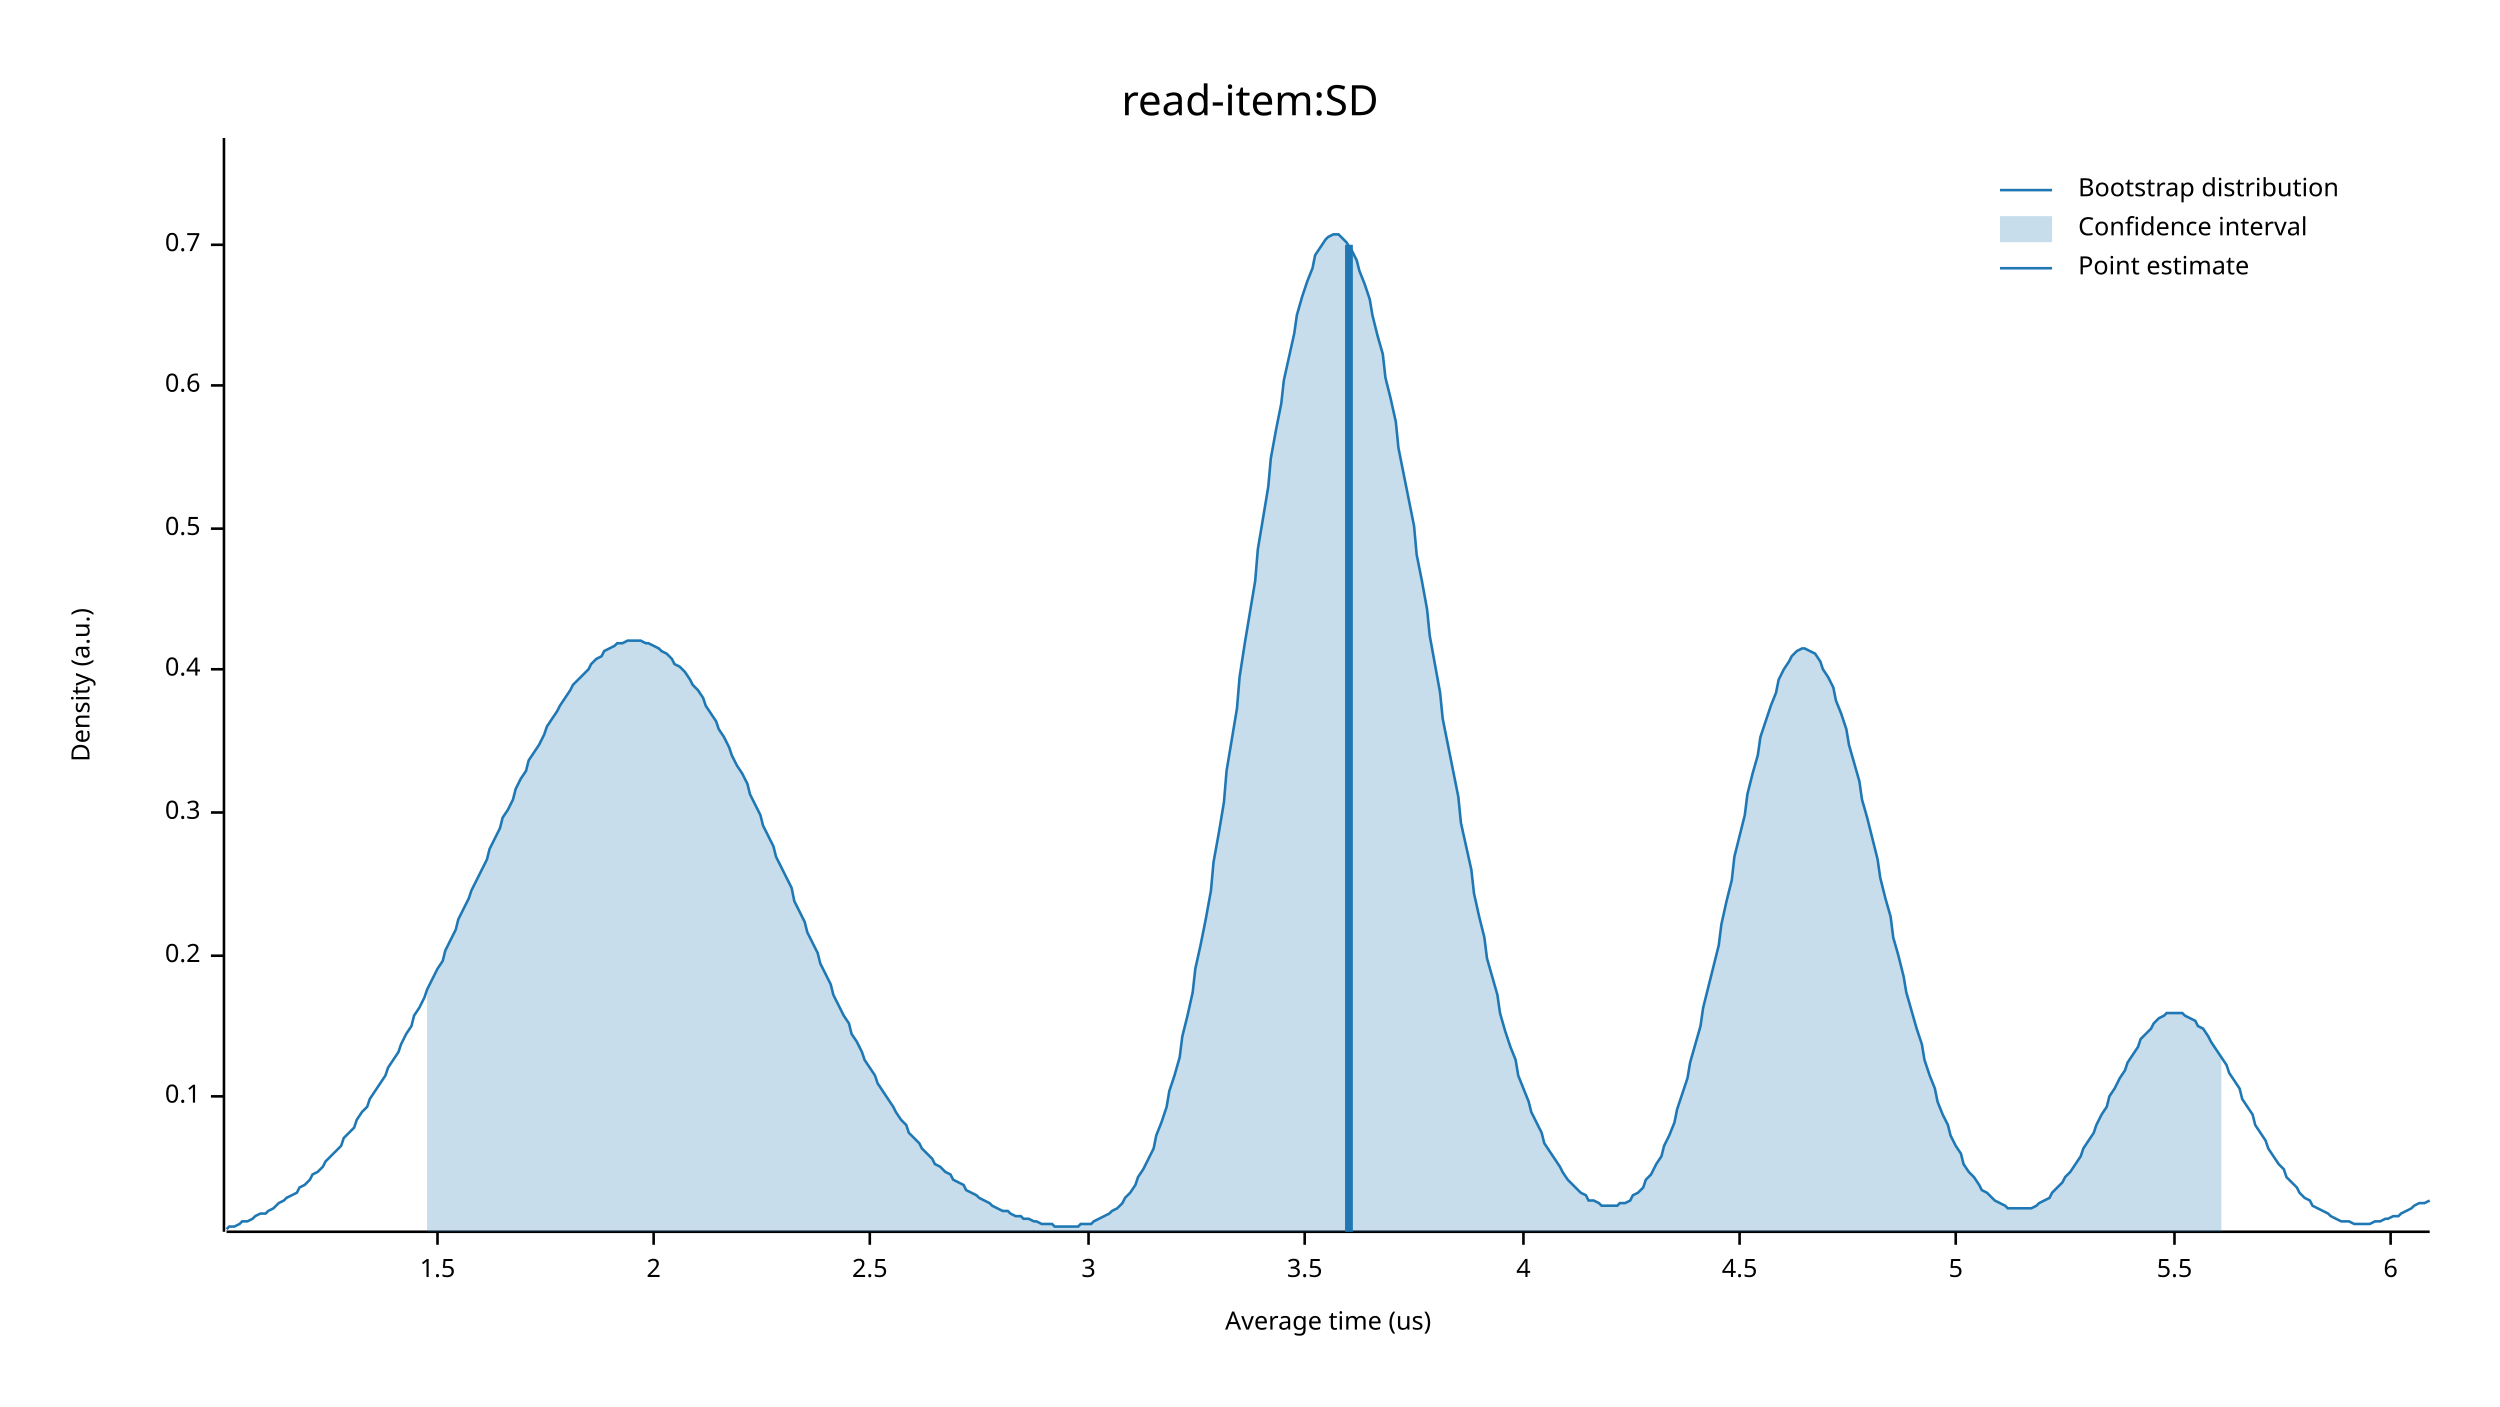
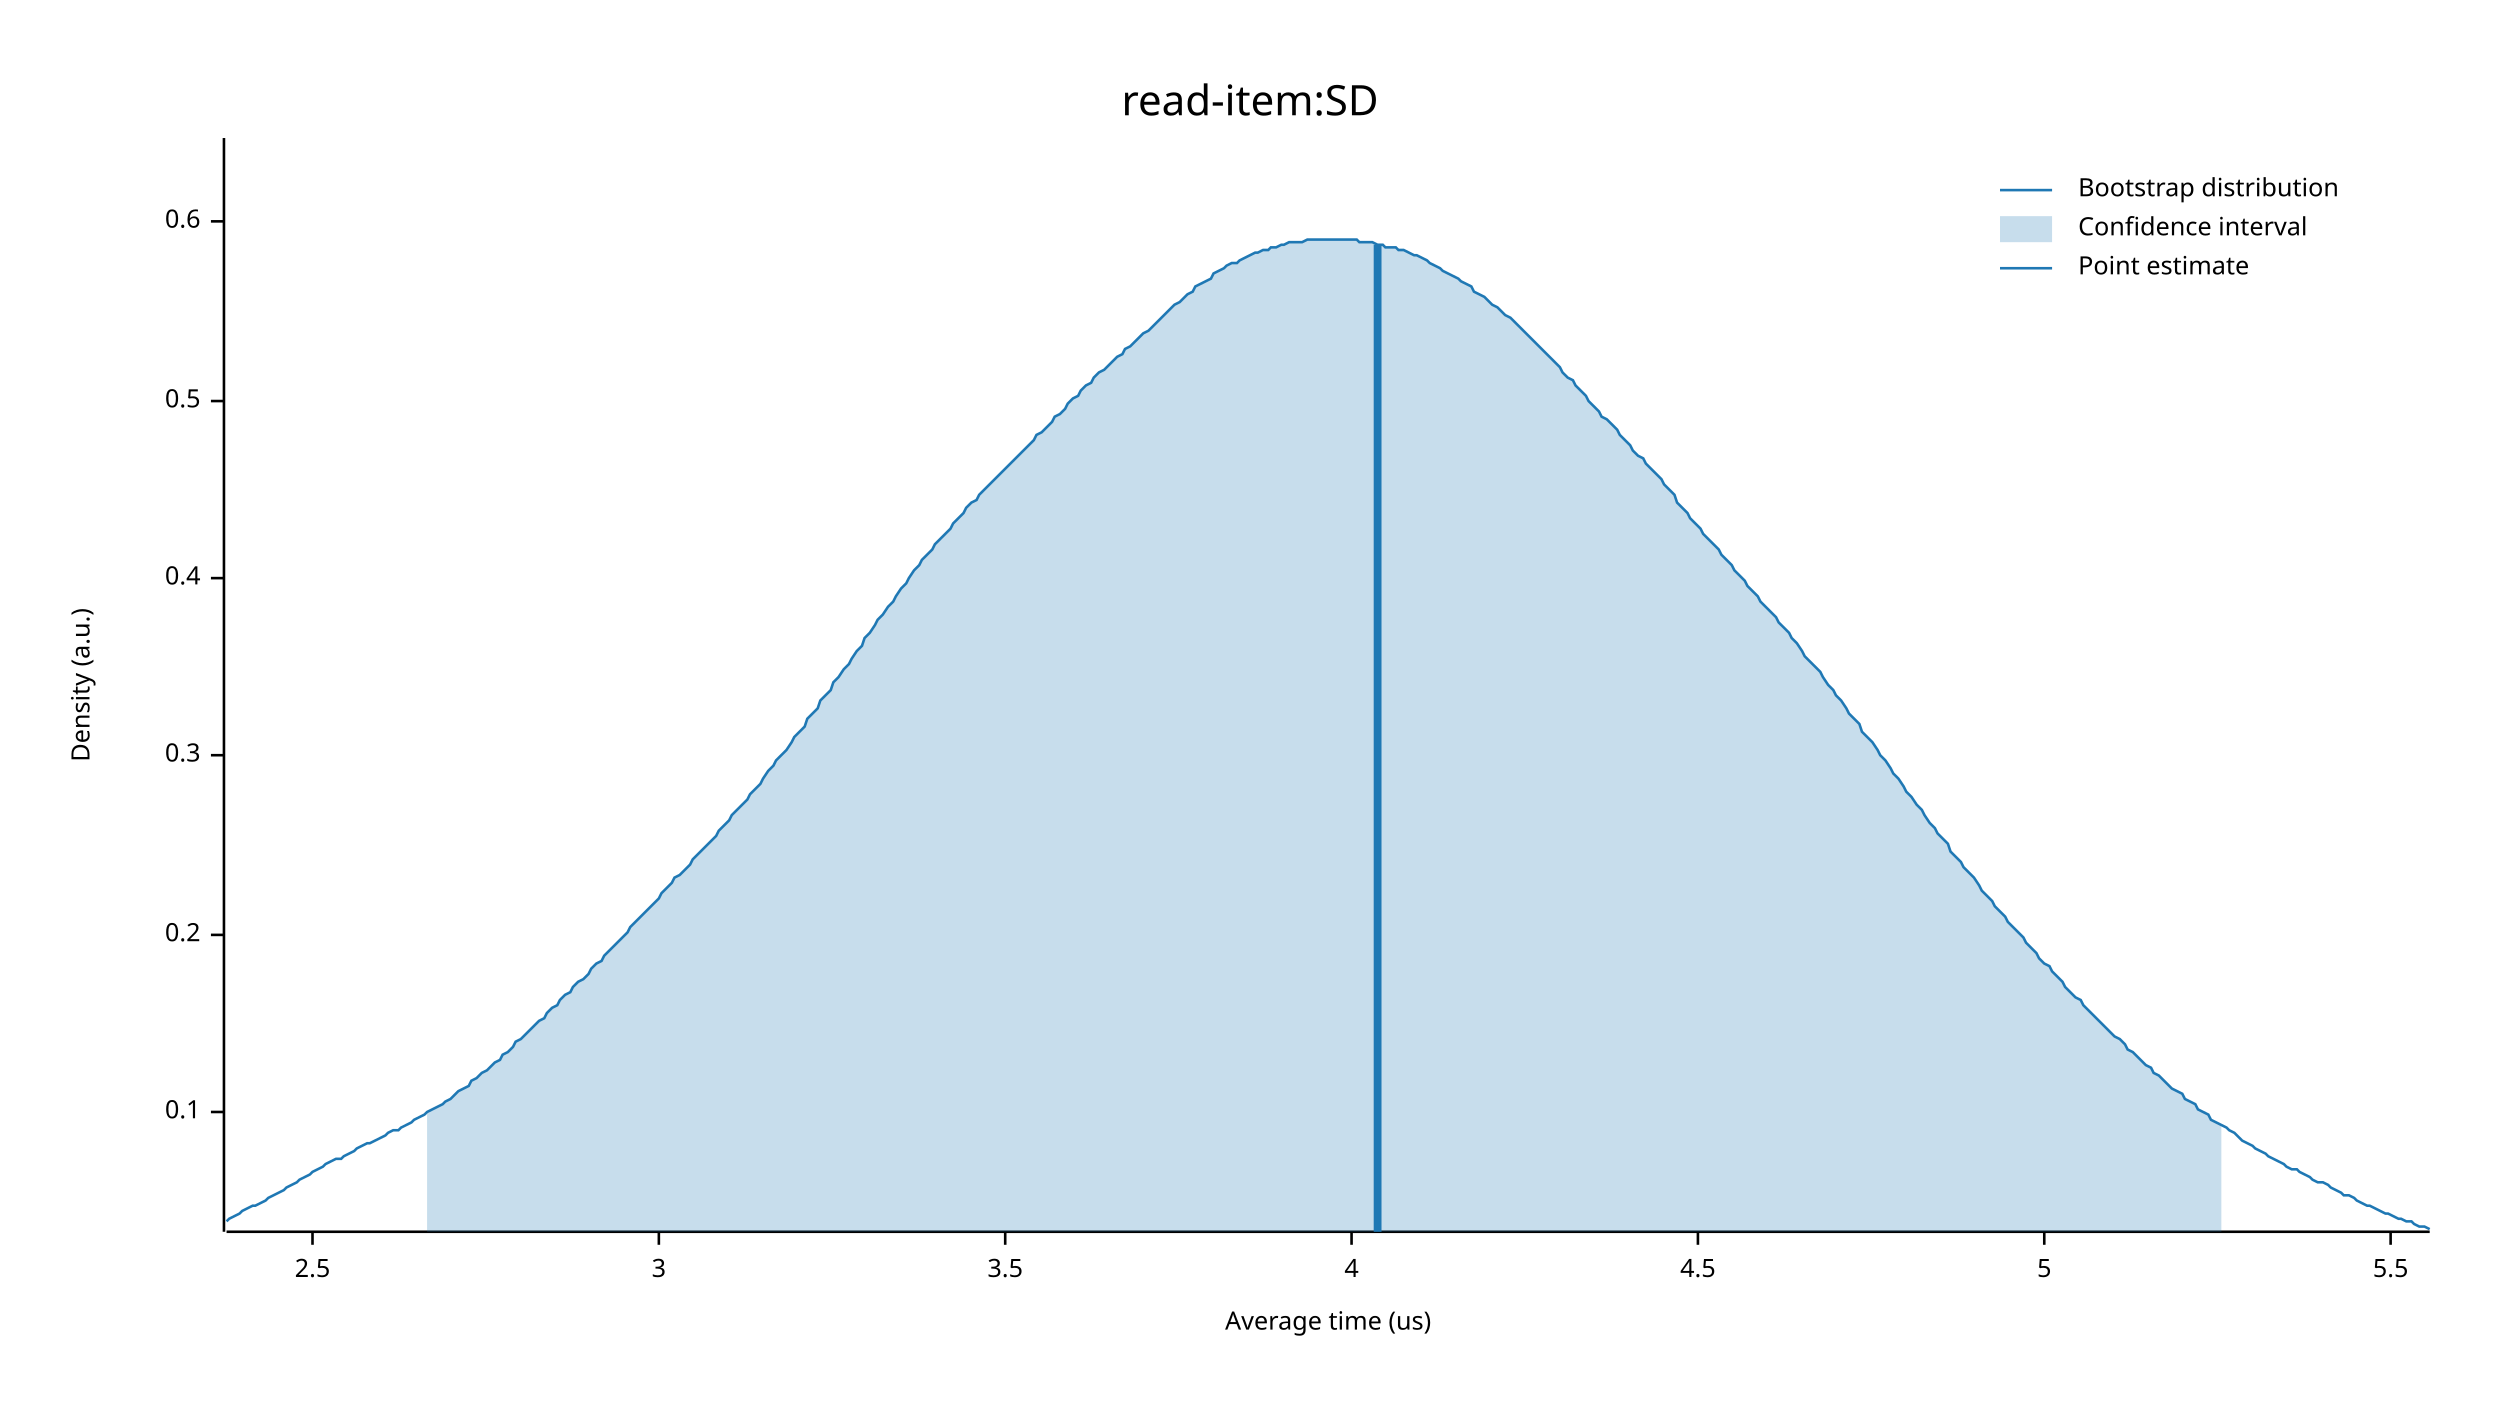
<svg xmlns="http://www.w3.org/2000/svg" width="960" height="540" viewBox="0 0 960 540">
  <text x="480" y="32" dy="0.76em" text-anchor="middle" font-family="sans-serif" font-size="16.129" opacity="1" fill="#000000">
read-item:SD
</text>
  <text x="27" y="263" dy="0.76em" text-anchor="middle" font-family="sans-serif" font-size="9.677" opacity="1" fill="#000000" transform="rotate(270, 27, 263)">
Density (a.u.)
</text>
  <text x="510" y="513" dy="-0.5ex" text-anchor="middle" font-family="sans-serif" font-size="9.677" opacity="1" fill="#000000">
Average time (us)
</text>
  <polyline fill="none" opacity="1" stroke="#000000" stroke-width="1" points="86,53 86,473 " />
-   <text x="77" y="421" dy="0.5ex" text-anchor="end" font-family="sans-serif" font-size="9.677" opacity="1" fill="#000000">
+   <text x="77" y="427" dy="0.5ex" text-anchor="end" font-family="sans-serif" font-size="9.677" opacity="1" fill="#000000">
0.1
</text>
-   <polyline fill="none" opacity="1" stroke="#000000" stroke-width="1" points="81,421 86,421 " />
-   <text x="77" y="367" dy="0.5ex" text-anchor="end" font-family="sans-serif" font-size="9.677" opacity="1" fill="#000000">
+   <polyline fill="none" opacity="1" stroke="#000000" stroke-width="1" points="81,427 86,427 " />
+   <text x="77" y="359" dy="0.5ex" text-anchor="end" font-family="sans-serif" font-size="9.677" opacity="1" fill="#000000">
0.2
</text>
-   <polyline fill="none" opacity="1" stroke="#000000" stroke-width="1" points="81,367 86,367 " />
-   <text x="77" y="312" dy="0.5ex" text-anchor="end" font-family="sans-serif" font-size="9.677" opacity="1" fill="#000000">
+   <polyline fill="none" opacity="1" stroke="#000000" stroke-width="1" points="81,359 86,359 " />
+   <text x="77" y="290" dy="0.5ex" text-anchor="end" font-family="sans-serif" font-size="9.677" opacity="1" fill="#000000">
0.3
</text>
-   <polyline fill="none" opacity="1" stroke="#000000" stroke-width="1" points="81,312 86,312 " />
-   <text x="77" y="257" dy="0.5ex" text-anchor="end" font-family="sans-serif" font-size="9.677" opacity="1" fill="#000000">
+   <polyline fill="none" opacity="1" stroke="#000000" stroke-width="1" points="81,290 86,290 " />
+   <text x="77" y="222" dy="0.5ex" text-anchor="end" font-family="sans-serif" font-size="9.677" opacity="1" fill="#000000">
0.4
</text>
-   <polyline fill="none" opacity="1" stroke="#000000" stroke-width="1" points="81,257 86,257 " />
-   <text x="77" y="203" dy="0.5ex" text-anchor="end" font-family="sans-serif" font-size="9.677" opacity="1" fill="#000000">
+   <polyline fill="none" opacity="1" stroke="#000000" stroke-width="1" points="81,222 86,222 " />
+   <text x="77" y="154" dy="0.5ex" text-anchor="end" font-family="sans-serif" font-size="9.677" opacity="1" fill="#000000">
0.5
</text>
-   <polyline fill="none" opacity="1" stroke="#000000" stroke-width="1" points="81,203 86,203 " />
-   <text x="77" y="148" dy="0.5ex" text-anchor="end" font-family="sans-serif" font-size="9.677" opacity="1" fill="#000000">
+   <polyline fill="none" opacity="1" stroke="#000000" stroke-width="1" points="81,154 86,154 " />
+   <text x="77" y="85" dy="0.5ex" text-anchor="end" font-family="sans-serif" font-size="9.677" opacity="1" fill="#000000">
0.6
</text>
-   <polyline fill="none" opacity="1" stroke="#000000" stroke-width="1" points="81,148 86,148 " />
-   <text x="77" y="94" dy="0.5ex" text-anchor="end" font-family="sans-serif" font-size="9.677" opacity="1" fill="#000000">
- 0.7
- </text>
-   <polyline fill="none" opacity="1" stroke="#000000" stroke-width="1" points="81,94 86,94 " />
+   <polyline fill="none" opacity="1" stroke="#000000" stroke-width="1" points="81,85 86,85 " />
  <polyline fill="none" opacity="1" stroke="#000000" stroke-width="1" points="87,473 933,473 " />
-   <text x="168" y="483" dy="0.76em" text-anchor="middle" font-family="sans-serif" font-size="9.677" opacity="1" fill="#000000">
- 1.5
- </text>
-   <polyline fill="none" opacity="1" stroke="#000000" stroke-width="1" points="168,473 168,478 " />
-   <text x="251" y="483" dy="0.76em" text-anchor="middle" font-family="sans-serif" font-size="9.677" opacity="1" fill="#000000">
- 2
- </text>
-   <polyline fill="none" opacity="1" stroke="#000000" stroke-width="1" points="251,473 251,478 " />
-   <text x="334" y="483" dy="0.76em" text-anchor="middle" font-family="sans-serif" font-size="9.677" opacity="1" fill="#000000">
+   <text x="120" y="483" dy="0.76em" text-anchor="middle" font-family="sans-serif" font-size="9.677" opacity="1" fill="#000000">
2.5
</text>
-   <polyline fill="none" opacity="1" stroke="#000000" stroke-width="1" points="334,473 334,478 " />
-   <text x="418" y="483" dy="0.76em" text-anchor="middle" font-family="sans-serif" font-size="9.677" opacity="1" fill="#000000">
+   <polyline fill="none" opacity="1" stroke="#000000" stroke-width="1" points="120,473 120,478 " />
+   <text x="253" y="483" dy="0.76em" text-anchor="middle" font-family="sans-serif" font-size="9.677" opacity="1" fill="#000000">
3
</text>
-   <polyline fill="none" opacity="1" stroke="#000000" stroke-width="1" points="418,473 418,478 " />
-   <text x="501" y="483" dy="0.76em" text-anchor="middle" font-family="sans-serif" font-size="9.677" opacity="1" fill="#000000">
+   <polyline fill="none" opacity="1" stroke="#000000" stroke-width="1" points="253,473 253,478 " />
+   <text x="386" y="483" dy="0.76em" text-anchor="middle" font-family="sans-serif" font-size="9.677" opacity="1" fill="#000000">
3.5
</text>
-   <polyline fill="none" opacity="1" stroke="#000000" stroke-width="1" points="501,473 501,478 " />
-   <text x="585" y="483" dy="0.76em" text-anchor="middle" font-family="sans-serif" font-size="9.677" opacity="1" fill="#000000">
+   <polyline fill="none" opacity="1" stroke="#000000" stroke-width="1" points="386,473 386,478 " />
+   <text x="519" y="483" dy="0.76em" text-anchor="middle" font-family="sans-serif" font-size="9.677" opacity="1" fill="#000000">
4
</text>
-   <polyline fill="none" opacity="1" stroke="#000000" stroke-width="1" points="585,473 585,478 " />
-   <text x="668" y="483" dy="0.76em" text-anchor="middle" font-family="sans-serif" font-size="9.677" opacity="1" fill="#000000">
+   <polyline fill="none" opacity="1" stroke="#000000" stroke-width="1" points="519,473 519,478 " />
+   <text x="652" y="483" dy="0.76em" text-anchor="middle" font-family="sans-serif" font-size="9.677" opacity="1" fill="#000000">
4.5
</text>
-   <polyline fill="none" opacity="1" stroke="#000000" stroke-width="1" points="668,473 668,478 " />
-   <text x="751" y="483" dy="0.76em" text-anchor="middle" font-family="sans-serif" font-size="9.677" opacity="1" fill="#000000">
+   <polyline fill="none" opacity="1" stroke="#000000" stroke-width="1" points="652,473 652,478 " />
+   <text x="785" y="483" dy="0.76em" text-anchor="middle" font-family="sans-serif" font-size="9.677" opacity="1" fill="#000000">
5
</text>
-   <polyline fill="none" opacity="1" stroke="#000000" stroke-width="1" points="751,473 751,478 " />
-   <text x="835" y="483" dy="0.76em" text-anchor="middle" font-family="sans-serif" font-size="9.677" opacity="1" fill="#000000">
+   <polyline fill="none" opacity="1" stroke="#000000" stroke-width="1" points="785,473 785,478 " />
+   <text x="918" y="483" dy="0.76em" text-anchor="middle" font-family="sans-serif" font-size="9.677" opacity="1" fill="#000000">
5.5
</text>
-   <polyline fill="none" opacity="1" stroke="#000000" stroke-width="1" points="835,473 835,478 " />
-   <text x="918" y="483" dy="0.76em" text-anchor="middle" font-family="sans-serif" font-size="9.677" opacity="1" fill="#000000">
- 6
- </text>
  <polyline fill="none" opacity="1" stroke="#000000" stroke-width="1" points="918,473 918,478 " />
-   <polyline fill="none" opacity="1" stroke="#1F78B4" stroke-width="1" points="87,472 88,471 90,471 92,470 93,469 95,469 97,468 98,467 100,466 102,466 103,465 105,464 107,462 109,461 110,460 112,459 114,458 115,456 117,455 119,453 120,451 122,450 124,448 125,446 127,444 129,442 131,440 132,437 134,435 136,433 137,430 139,427 141,425 142,422 144,419 146,416 148,413 149,410 151,407 153,404 154,401 156,397 158,394 159,390 161,387 163,383 164,380 166,376 168,372 170,369 171,365 173,361 175,357 176,353 178,349 180,345 181,342 183,338 185,334 187,330 188,326 190,322 192,318 193,314 195,311 197,307 198,303 200,299 202,296 203,292 205,289 207,286 209,282 210,279 212,276 214,273 215,271 217,268 219,265 220,263 222,261 224,259 226,257 227,255 229,253 231,252 232,250 234,249 236,248 237,247 239,247 241,246 242,246 244,246 246,246 248,247 249,247 251,248 253,249 254,250 256,251 258,253 259,255 261,256 263,258 265,261 266,263 268,265 270,268 271,271 273,274 275,277 276,280 278,283 280,287 281,290 283,294 285,297 287,301 288,305 290,309 292,313 293,317 295,321 297,325 298,329 300,333 302,337 304,341 305,346 307,350 309,354 310,358 312,362 314,366 315,370 317,374 319,378 320,382 322,386 324,390 326,393 327,397 329,400 331,404 332,407 334,410 336,413 337,416 339,419 341,422 343,425 344,427 346,430 348,432 349,435 351,437 353,439 354,441 356,443 358,445 359,447 361,448 363,450 365,451 366,453 368,454 370,455 371,457 373,458 375,459 376,460 378,461 380,462 381,463 383,464 385,465 387,465 388,466 390,467 392,467 393,468 395,468 397,469 398,469 400,470 402,470 404,470 405,471 407,471 409,471 410,471 412,471 414,471 415,470 417,470 419,470 420,469 422,468 424,467 426,466 427,465 429,464 431,462 432,460 434,458 436,455 437,452 439,449 441,445 443,441 444,436 446,431 448,425 449,419 451,413 453,406 454,398 456,390 458,381 459,372 461,363 463,353 465,342 466,331 468,320 470,308 471,296 473,284 475,272 476,260 478,247 480,235 482,223 483,211 485,199 487,187 488,176 490,165 492,155 493,146 495,137 497,128 498,121 500,114 502,108 504,103 505,98 507,95 509,92 510,91 512,90 514,90 515,91 517,93 519,96 521,100 522,104 524,109 526,115 527,121 529,129 531,136 532,145 534,153 536,162 537,172 539,182 541,192 543,202 544,213 546,223 548,234 549,244 551,255 553,266 554,276 556,286 558,296 560,306 561,316 563,325 565,334 566,343 568,352 570,360 571,368 573,375 575,382 576,389 578,396 580,402 582,407 583,413 585,418 587,423 588,427 590,431 592,435 593,439 595,442 597,445 599,448 600,450 602,453 604,455 605,456 607,458 609,459 610,461 612,461 614,462 615,463 617,463 619,463 621,463 622,462 624,462 626,461 627,459 629,458 631,456 632,453 634,451 636,447 638,444 639,440 641,436 643,431 644,426 646,420 648,414 649,408 651,401 653,394 654,387 656,379 658,371 660,363 661,355 663,346 665,338 666,329 668,321 670,313 671,305 673,297 675,290 676,283 678,277 680,271 682,266 683,261 685,257 687,254 688,252 690,250 692,249 693,249 695,250 697,251 699,254 700,257 702,260 704,264 705,269 707,274 709,280 710,286 712,293 714,300 715,307 717,314 719,322 721,330 722,337 724,345 726,352 727,360 729,367 731,375 732,381 734,388 736,395 738,401 739,407 741,413 743,418 744,423 746,428 748,432 749,436 751,440 753,443 754,447 756,450 758,452 760,455 761,457 763,458 765,460 766,461 768,462 770,463 771,464 773,464 775,464 777,464 778,464 780,464 782,463 783,462 785,461 787,460 788,458 790,456 792,454 793,452 795,450 797,447 799,444 800,441 802,438 804,435 805,432 807,428 809,425 810,421 812,418 814,414 816,411 817,408 819,405 821,402 822,399 824,397 826,395 827,393 829,391 831,390 832,389 834,389 836,389 838,389 839,390 841,391 843,392 844,394 846,395 848,398 849,400 851,403 853,406 855,409 856,412 858,415 860,418 861,422 863,425 865,428 866,432 868,435 870,438 871,441 873,444 875,447 877,449 878,452 880,454 882,456 883,458 885,460 887,461 888,463 890,464 892,465 894,466 895,467 897,468 899,469 900,469 902,469 904,470 905,470 907,470 909,470 910,470 912,469 914,469 916,468 917,468 919,467 921,467 922,466 924,465 926,464 927,463 929,462 931,462 933,461 " />
-   <polygon opacity="0.25" fill="#1F78B4" points="164,380 166,376 168,372 170,369 171,365 173,361 175,357 176,353 178,349 180,345 181,342 183,338 185,334 187,330 188,326 190,322 192,318 193,314 195,311 197,307 198,303 200,299 202,296 203,292 205,289 207,286 209,282 210,279 212,276 214,273 215,271 217,268 219,265 220,263 222,261 224,259 226,257 227,255 229,253 231,252 232,250 234,249 236,248 237,247 239,247 241,246 242,246 244,246 246,246 248,247 249,247 251,248 253,249 254,250 256,251 258,253 259,255 261,256 263,258 265,261 266,263 268,265 270,268 271,271 273,274 275,277 276,280 278,283 280,287 281,290 283,294 285,297 287,301 288,305 290,309 292,313 293,317 295,321 297,325 298,329 300,333 302,337 304,341 305,346 307,350 309,354 310,358 312,362 314,366 315,370 317,374 319,378 320,382 322,386 324,390 326,393 327,397 329,400 331,404 332,407 334,410 336,413 337,416 339,419 341,422 343,425 344,427 346,430 348,432 349,435 351,437 353,439 354,441 356,443 358,445 359,447 361,448 363,450 365,451 366,453 368,454 370,455 371,457 373,458 375,459 376,460 378,461 380,462 381,463 383,464 385,465 387,465 388,466 390,467 392,467 393,468 395,468 397,469 398,469 400,470 402,470 404,470 405,471 407,471 409,471 410,471 412,471 414,471 415,470 417,470 419,470 420,469 422,468 424,467 426,466 427,465 429,464 431,462 432,460 434,458 436,455 437,452 439,449 441,445 443,441 444,436 446,431 448,425 449,419 451,413 453,406 454,398 456,390 458,381 459,372 461,363 463,353 465,342 466,331 468,320 470,308 471,296 473,284 475,272 476,260 478,247 480,235 482,223 483,211 485,199 487,187 488,176 490,165 492,155 493,146 495,137 497,128 498,121 500,114 502,108 504,103 505,98 507,95 509,92 510,91 512,90 514,90 515,91 517,93 519,96 521,100 522,104 524,109 526,115 527,121 529,129 531,136 532,145 534,153 536,162 537,172 539,182 541,192 543,202 544,213 546,223 548,234 549,244 551,255 553,266 554,276 556,286 558,296 560,306 561,316 563,325 565,334 566,343 568,352 570,360 571,368 573,375 575,382 576,389 578,396 580,402 582,407 583,413 585,418 587,423 588,427 590,431 592,435 593,439 595,442 597,445 599,448 600,450 602,453 604,455 605,456 607,458 609,459 610,461 612,461 614,462 615,463 617,463 619,463 621,463 622,462 624,462 626,461 627,459 629,458 631,456 632,453 634,451 636,447 638,444 639,440 641,436 643,431 644,426 646,420 648,414 649,408 651,401 653,394 654,387 656,379 658,371 660,363 661,355 663,346 665,338 666,329 668,321 670,313 671,305 673,297 675,290 676,283 678,277 680,271 682,266 683,261 685,257 687,254 688,252 690,250 692,249 693,249 695,250 697,251 699,254 700,257 702,260 704,264 705,269 707,274 709,280 710,286 712,293 714,300 715,307 717,314 719,322 721,330 722,337 724,345 726,352 727,360 729,367 731,375 732,381 734,388 736,395 738,401 739,407 741,413 743,418 744,423 746,428 748,432 749,436 751,440 753,443 754,447 756,450 758,452 760,455 761,457 763,458 765,460 766,461 768,462 770,463 771,464 773,464 775,464 777,464 778,464 780,464 782,463 783,462 785,461 787,460 788,458 790,456 792,454 793,452 795,450 797,447 799,444 800,441 802,438 804,435 805,432 807,428 809,425 810,421 812,418 814,414 816,411 817,408 819,405 821,402 822,399 824,397 826,395 827,393 829,391 831,390 832,389 834,389 836,389 838,389 839,390 841,391 843,392 844,394 846,395 848,398 849,400 851,403 853,406 853,473 164,473 " />
-   <polyline fill="none" opacity="1" stroke="#1F78B4" stroke-width="3" points="518,473 518,94 " />
+   <polyline fill="none" opacity="1" stroke="#1F78B4" stroke-width="1" points="87,469 88,468 90,467 92,466 93,465 95,464 97,463 98,463 100,462 102,461 103,460 105,459 107,458 109,457 110,456 112,455 114,454 115,453 117,452 119,451 120,450 122,449 124,448 125,447 127,446 129,445 131,445 132,444 134,443 136,442 137,441 139,440 141,439 142,439 144,438 146,437 148,436 149,435 151,434 153,434 154,433 156,432 158,431 159,430 161,429 163,428 164,427 166,426 168,425 170,424 171,423 173,422 175,420 176,419 178,418 180,417 181,415 183,414 185,412 187,411 188,410 190,408 192,407 193,405 195,404 197,402 198,400 200,399 202,397 203,396 205,394 207,392 209,391 210,389 212,387 214,386 215,384 217,382 219,381 220,379 222,377 224,376 226,374 227,372 229,370 231,369 232,367 234,365 236,363 237,362 239,360 241,358 242,356 244,354 246,352 248,350 249,349 251,347 253,345 254,343 256,341 258,339 259,337 261,336 263,334 265,332 266,330 268,328 270,326 271,325 273,323 275,321 276,319 278,317 280,315 281,313 283,311 285,309 287,307 288,305 290,303 292,301 293,299 295,296 297,294 298,292 300,290 302,288 304,285 305,283 307,281 309,279 310,276 312,274 314,272 315,269 317,267 319,265 320,262 322,260 324,257 326,255 327,253 329,250 331,248 332,245 334,243 336,240 337,238 339,236 341,233 343,231 344,229 346,226 348,224 349,222 351,219 353,217 354,215 356,213 358,211 359,209 361,207 363,205 365,203 366,201 368,199 370,197 371,195 373,193 375,192 376,190 378,188 380,186 381,185 383,183 385,181 387,179 388,178 390,176 392,174 393,173 395,171 397,169 398,167 400,166 402,164 404,162 405,160 407,159 409,157 410,155 412,153 414,152 415,150 417,148 419,147 420,145 422,143 424,142 426,140 427,139 429,137 431,136 432,134 434,133 436,131 437,130 439,128 441,127 443,125 444,124 446,122 448,120 449,119 451,117 453,116 454,115 456,113 458,112 459,110 461,109 463,108 465,107 466,105 468,104 470,103 471,102 473,101 475,101 476,100 478,99 480,98 482,97 483,97 485,96 487,96 488,95 490,95 492,94 493,94 495,93 497,93 498,93 500,93 502,92 504,92 505,92 507,92 509,92 510,92 512,92 514,92 515,92 517,92 519,92 521,92 522,93 524,93 526,93 527,93 529,94 531,94 532,95 534,95 536,95 537,96 539,96 541,97 543,98 544,98 546,99 548,100 549,101 551,102 553,103 554,104 556,105 558,106 560,107 561,108 563,109 565,110 566,112 568,113 570,114 571,115 573,117 575,118 576,119 578,121 580,122 582,124 583,125 585,127 587,129 588,130 590,132 592,134 593,135 595,137 597,139 599,141 600,143 602,145 604,146 605,148 607,150 609,152 610,154 612,156 614,158 615,160 617,161 619,163 621,165 622,167 624,169 626,171 627,173 629,175 631,176 632,178 634,180 636,182 638,184 639,186 641,188 643,190 644,193 646,195 648,197 649,199 651,201 653,203 654,205 656,207 658,209 660,211 661,213 663,215 665,217 666,219 668,221 670,223 671,225 673,227 675,229 676,231 678,233 680,235 682,237 683,239 685,241 687,243 688,245 690,247 692,250 693,252 695,254 697,256 699,258 700,260 702,263 704,265 705,267 707,269 709,272 710,274 712,276 714,278 715,281 717,283 719,285 721,288 722,290 724,292 726,295 727,297 729,299 731,302 732,304 734,306 736,309 738,311 739,313 741,316 743,318 744,320 746,322 748,324 749,327 751,329 753,331 754,333 756,335 758,337 760,340 761,342 763,344 765,346 766,348 768,350 770,352 771,354 773,356 775,358 777,360 778,362 780,364 782,366 783,368 785,370 787,371 788,373 790,375 792,377 793,379 795,381 797,383 799,384 800,386 802,388 804,390 805,391 807,393 809,395 810,396 812,398 814,399 816,401 817,403 819,404 821,406 822,407 824,409 826,410 827,412 829,413 831,415 832,416 834,418 836,419 838,420 839,422 841,423 843,424 844,426 846,427 848,428 849,430 851,431 853,432 855,433 856,434 858,435 860,437 861,438 863,439 865,440 866,441 868,442 870,443 871,444 873,445 875,446 877,447 878,448 880,449 882,449 883,450 885,451 887,452 888,453 890,454 892,454 894,455 895,456 897,457 899,458 900,459 902,459 904,460 905,461 907,462 909,463 910,463 912,464 914,465 916,466 917,466 919,467 921,468 922,468 924,469 926,469 927,470 929,471 931,471 933,472 " />
+   <polygon opacity="0.25" fill="#1F78B4" points="164,427 166,426 168,425 170,424 171,423 173,422 175,420 176,419 178,418 180,417 181,415 183,414 185,412 187,411 188,410 190,408 192,407 193,405 195,404 197,402 198,400 200,399 202,397 203,396 205,394 207,392 209,391 210,389 212,387 214,386 215,384 217,382 219,381 220,379 222,377 224,376 226,374 227,372 229,370 231,369 232,367 234,365 236,363 237,362 239,360 241,358 242,356 244,354 246,352 248,350 249,349 251,347 253,345 254,343 256,341 258,339 259,337 261,336 263,334 265,332 266,330 268,328 270,326 271,325 273,323 275,321 276,319 278,317 280,315 281,313 283,311 285,309 287,307 288,305 290,303 292,301 293,299 295,296 297,294 298,292 300,290 302,288 304,285 305,283 307,281 309,279 310,276 312,274 314,272 315,269 317,267 319,265 320,262 322,260 324,257 326,255 327,253 329,250 331,248 332,245 334,243 336,240 337,238 339,236 341,233 343,231 344,229 346,226 348,224 349,222 351,219 353,217 354,215 356,213 358,211 359,209 361,207 363,205 365,203 366,201 368,199 370,197 371,195 373,193 375,192 376,190 378,188 380,186 381,185 383,183 385,181 387,179 388,178 390,176 392,174 393,173 395,171 397,169 398,167 400,166 402,164 404,162 405,160 407,159 409,157 410,155 412,153 414,152 415,150 417,148 419,147 420,145 422,143 424,142 426,140 427,139 429,137 431,136 432,134 434,133 436,131 437,130 439,128 441,127 443,125 444,124 446,122 448,120 449,119 451,117 453,116 454,115 456,113 458,112 459,110 461,109 463,108 465,107 466,105 468,104 470,103 471,102 473,101 475,101 476,100 478,99 480,98 482,97 483,97 485,96 487,96 488,95 490,95 492,94 493,94 495,93 497,93 498,93 500,93 502,92 504,92 505,92 507,92 509,92 510,92 512,92 514,92 515,92 517,92 519,92 521,92 522,93 524,93 526,93 527,93 529,94 531,94 532,95 534,95 536,95 537,96 539,96 541,97 543,98 544,98 546,99 548,100 549,101 551,102 553,103 554,104 556,105 558,106 560,107 561,108 563,109 565,110 566,112 568,113 570,114 571,115 573,117 575,118 576,119 578,121 580,122 582,124 583,125 585,127 587,129 588,130 590,132 592,134 593,135 595,137 597,139 599,141 600,143 602,145 604,146 605,148 607,150 609,152 610,154 612,156 614,158 615,160 617,161 619,163 621,165 622,167 624,169 626,171 627,173 629,175 631,176 632,178 634,180 636,182 638,184 639,186 641,188 643,190 644,193 646,195 648,197 649,199 651,201 653,203 654,205 656,207 658,209 660,211 661,213 663,215 665,217 666,219 668,221 670,223 671,225 673,227 675,229 676,231 678,233 680,235 682,237 683,239 685,241 687,243 688,245 690,247 692,250 693,252 695,254 697,256 699,258 700,260 702,263 704,265 705,267 707,269 709,272 710,274 712,276 714,278 715,281 717,283 719,285 721,288 722,290 724,292 726,295 727,297 729,299 731,302 732,304 734,306 736,309 738,311 739,313 741,316 743,318 744,320 746,322 748,324 749,327 751,329 753,331 754,333 756,335 758,337 760,340 761,342 763,344 765,346 766,348 768,350 770,352 771,354 773,356 775,358 777,360 778,362 780,364 782,366 783,368 785,370 787,371 788,373 790,375 792,377 793,379 795,381 797,383 799,384 800,386 802,388 804,390 805,391 807,393 809,395 810,396 812,398 814,399 816,401 817,403 819,404 821,406 822,407 824,409 826,410 827,412 829,413 831,415 832,416 834,418 836,419 838,420 839,422 841,423 843,424 844,426 846,427 848,428 849,430 851,431 853,432 853,473 164,473 " />
+   <polyline fill="none" opacity="1" stroke="#1F78B4" stroke-width="3" points="529,473 529,94 " />
  <text x="798" y="68" dy="0.76em" text-anchor="start" font-family="sans-serif" font-size="9.677" opacity="1" fill="#000000">
Bootstrap distribution
</text>
  <text x="798" y="83" dy="0.76em" text-anchor="start" font-family="sans-serif" font-size="9.677" opacity="1" fill="#000000">
Confidence interval
</text>
  <text x="798" y="98" dy="0.76em" text-anchor="start" font-family="sans-serif" font-size="9.677" opacity="1" fill="#000000">
Point estimate
</text>
  <polyline fill="none" opacity="1" stroke="#1F78B4" stroke-width="1" points="768,73 788,73 " />
  <rect x="768" y="83" width="20" height="10" opacity="0.25" fill="#1F78B4" stroke="none" />
  <polyline fill="none" opacity="1" stroke="#1F78B4" stroke-width="1" points="768,103 788,103 " />
</svg>
